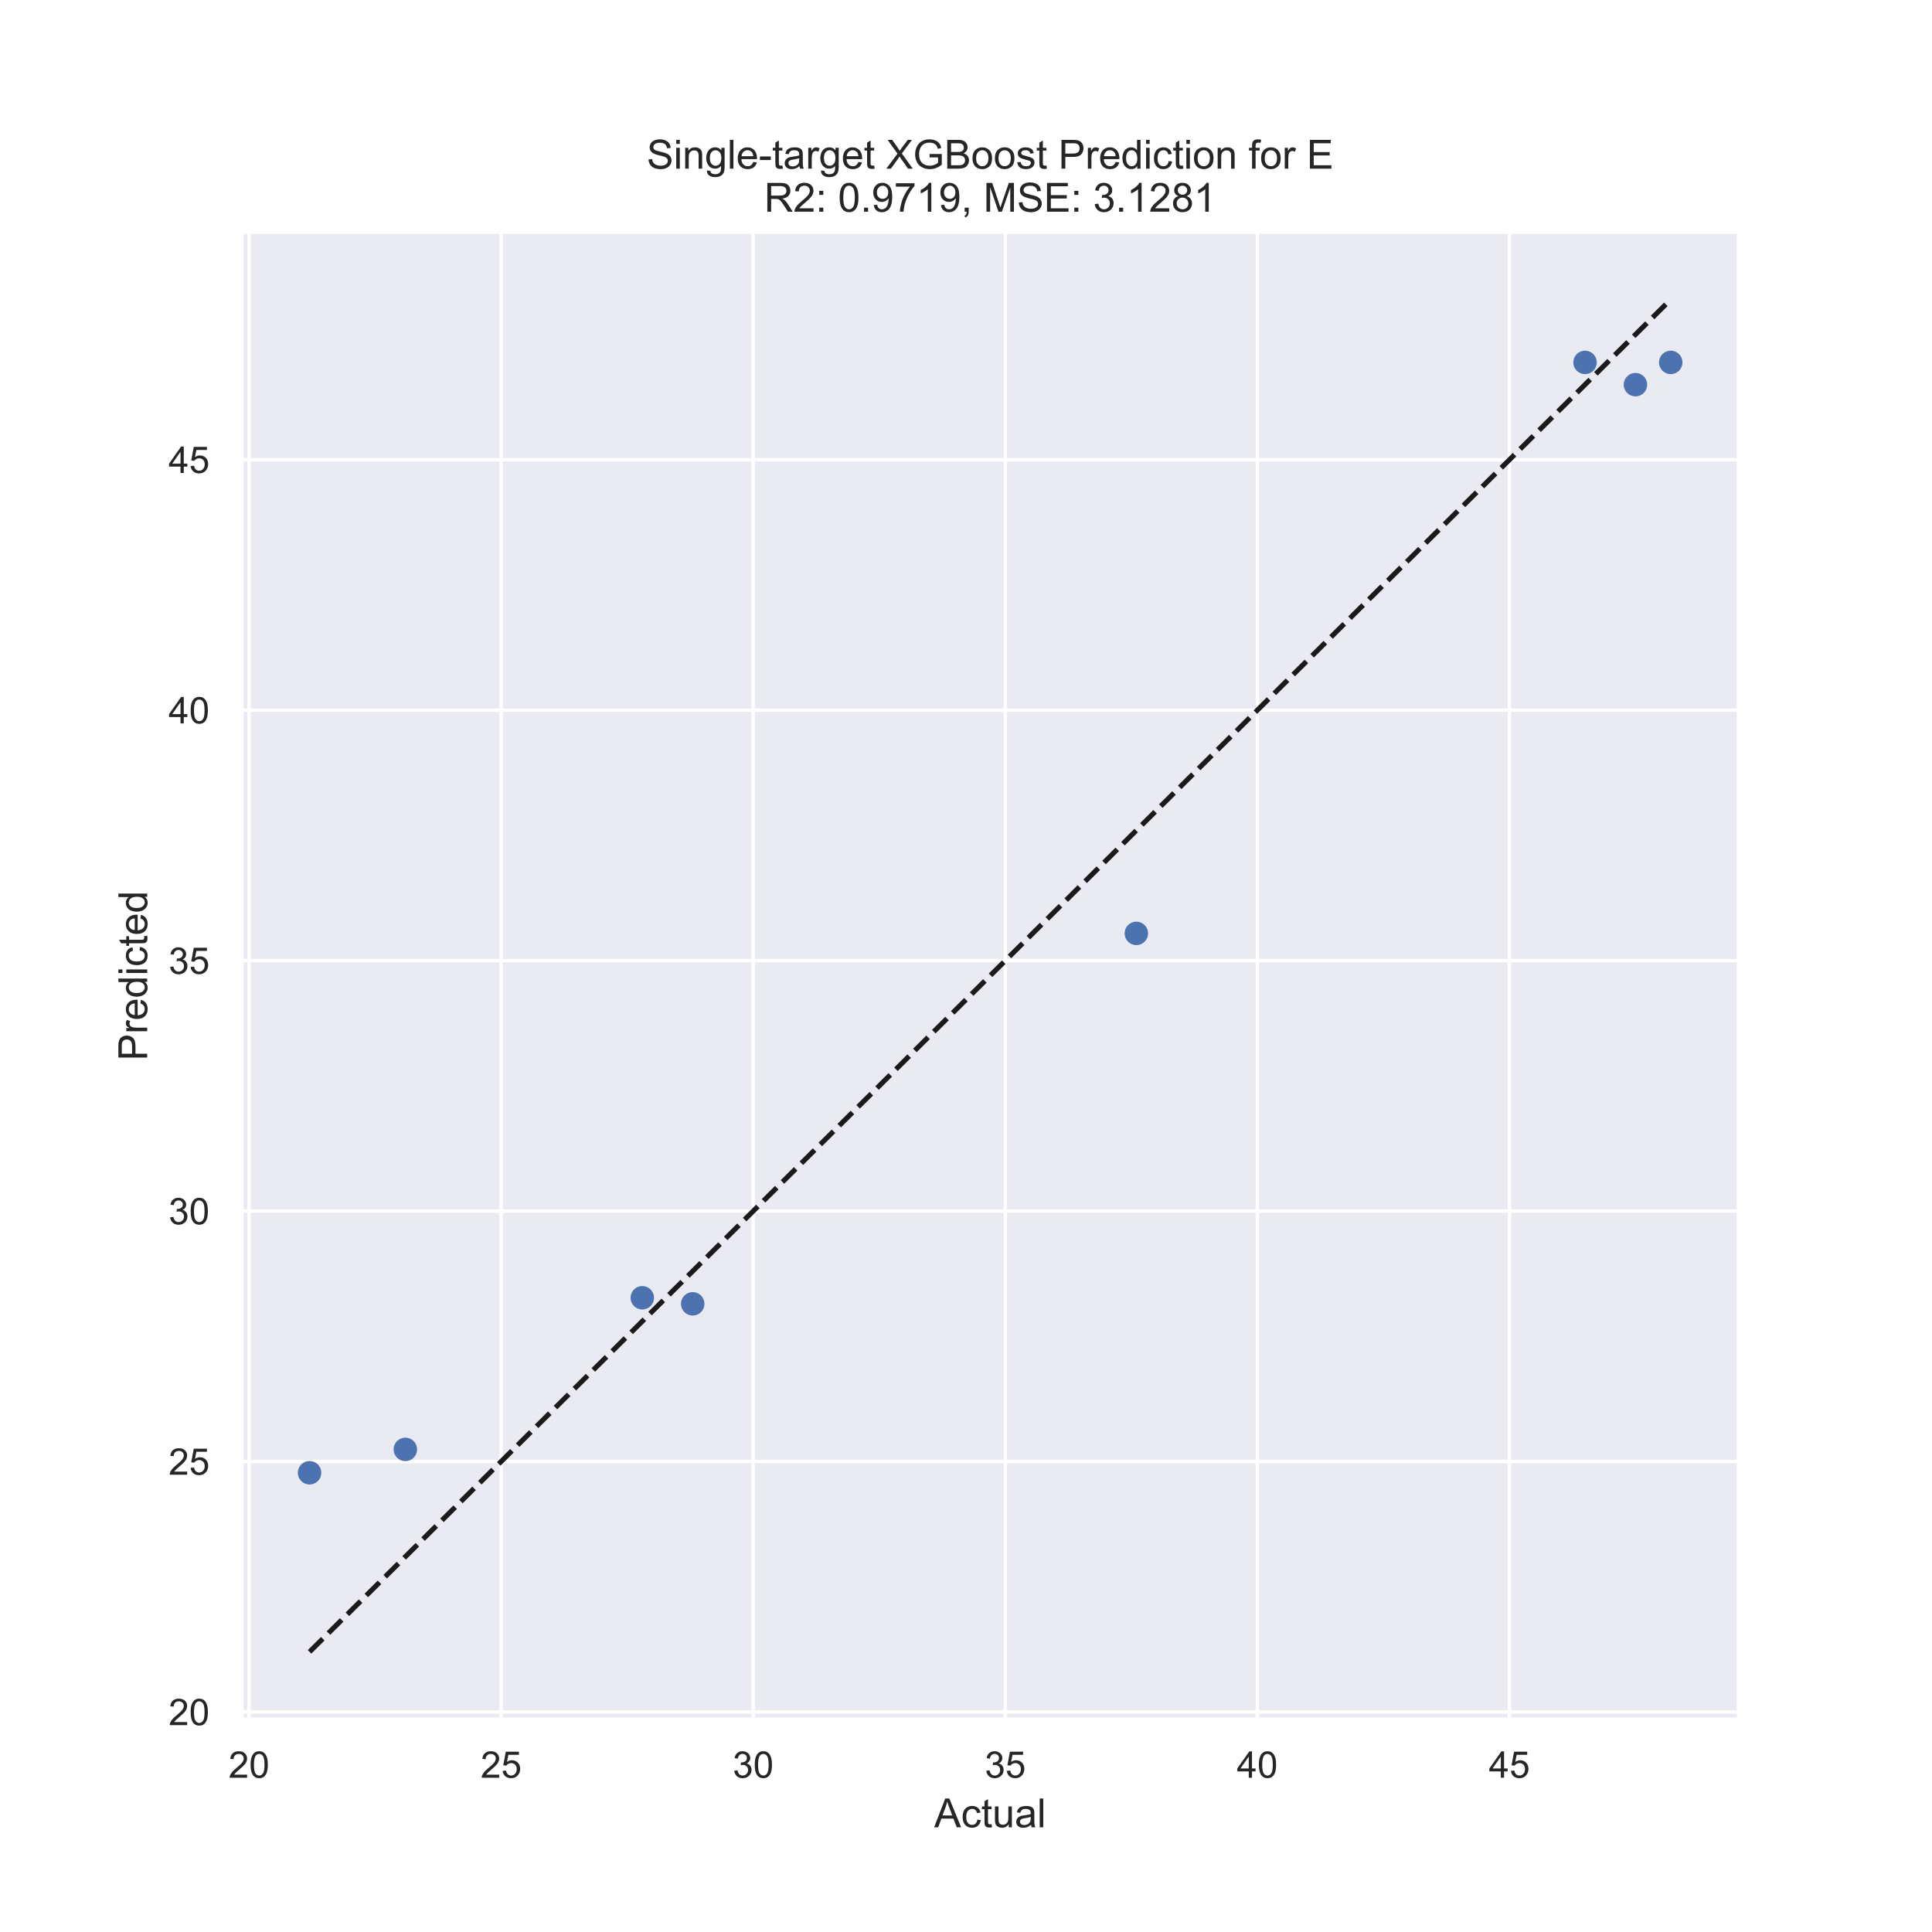
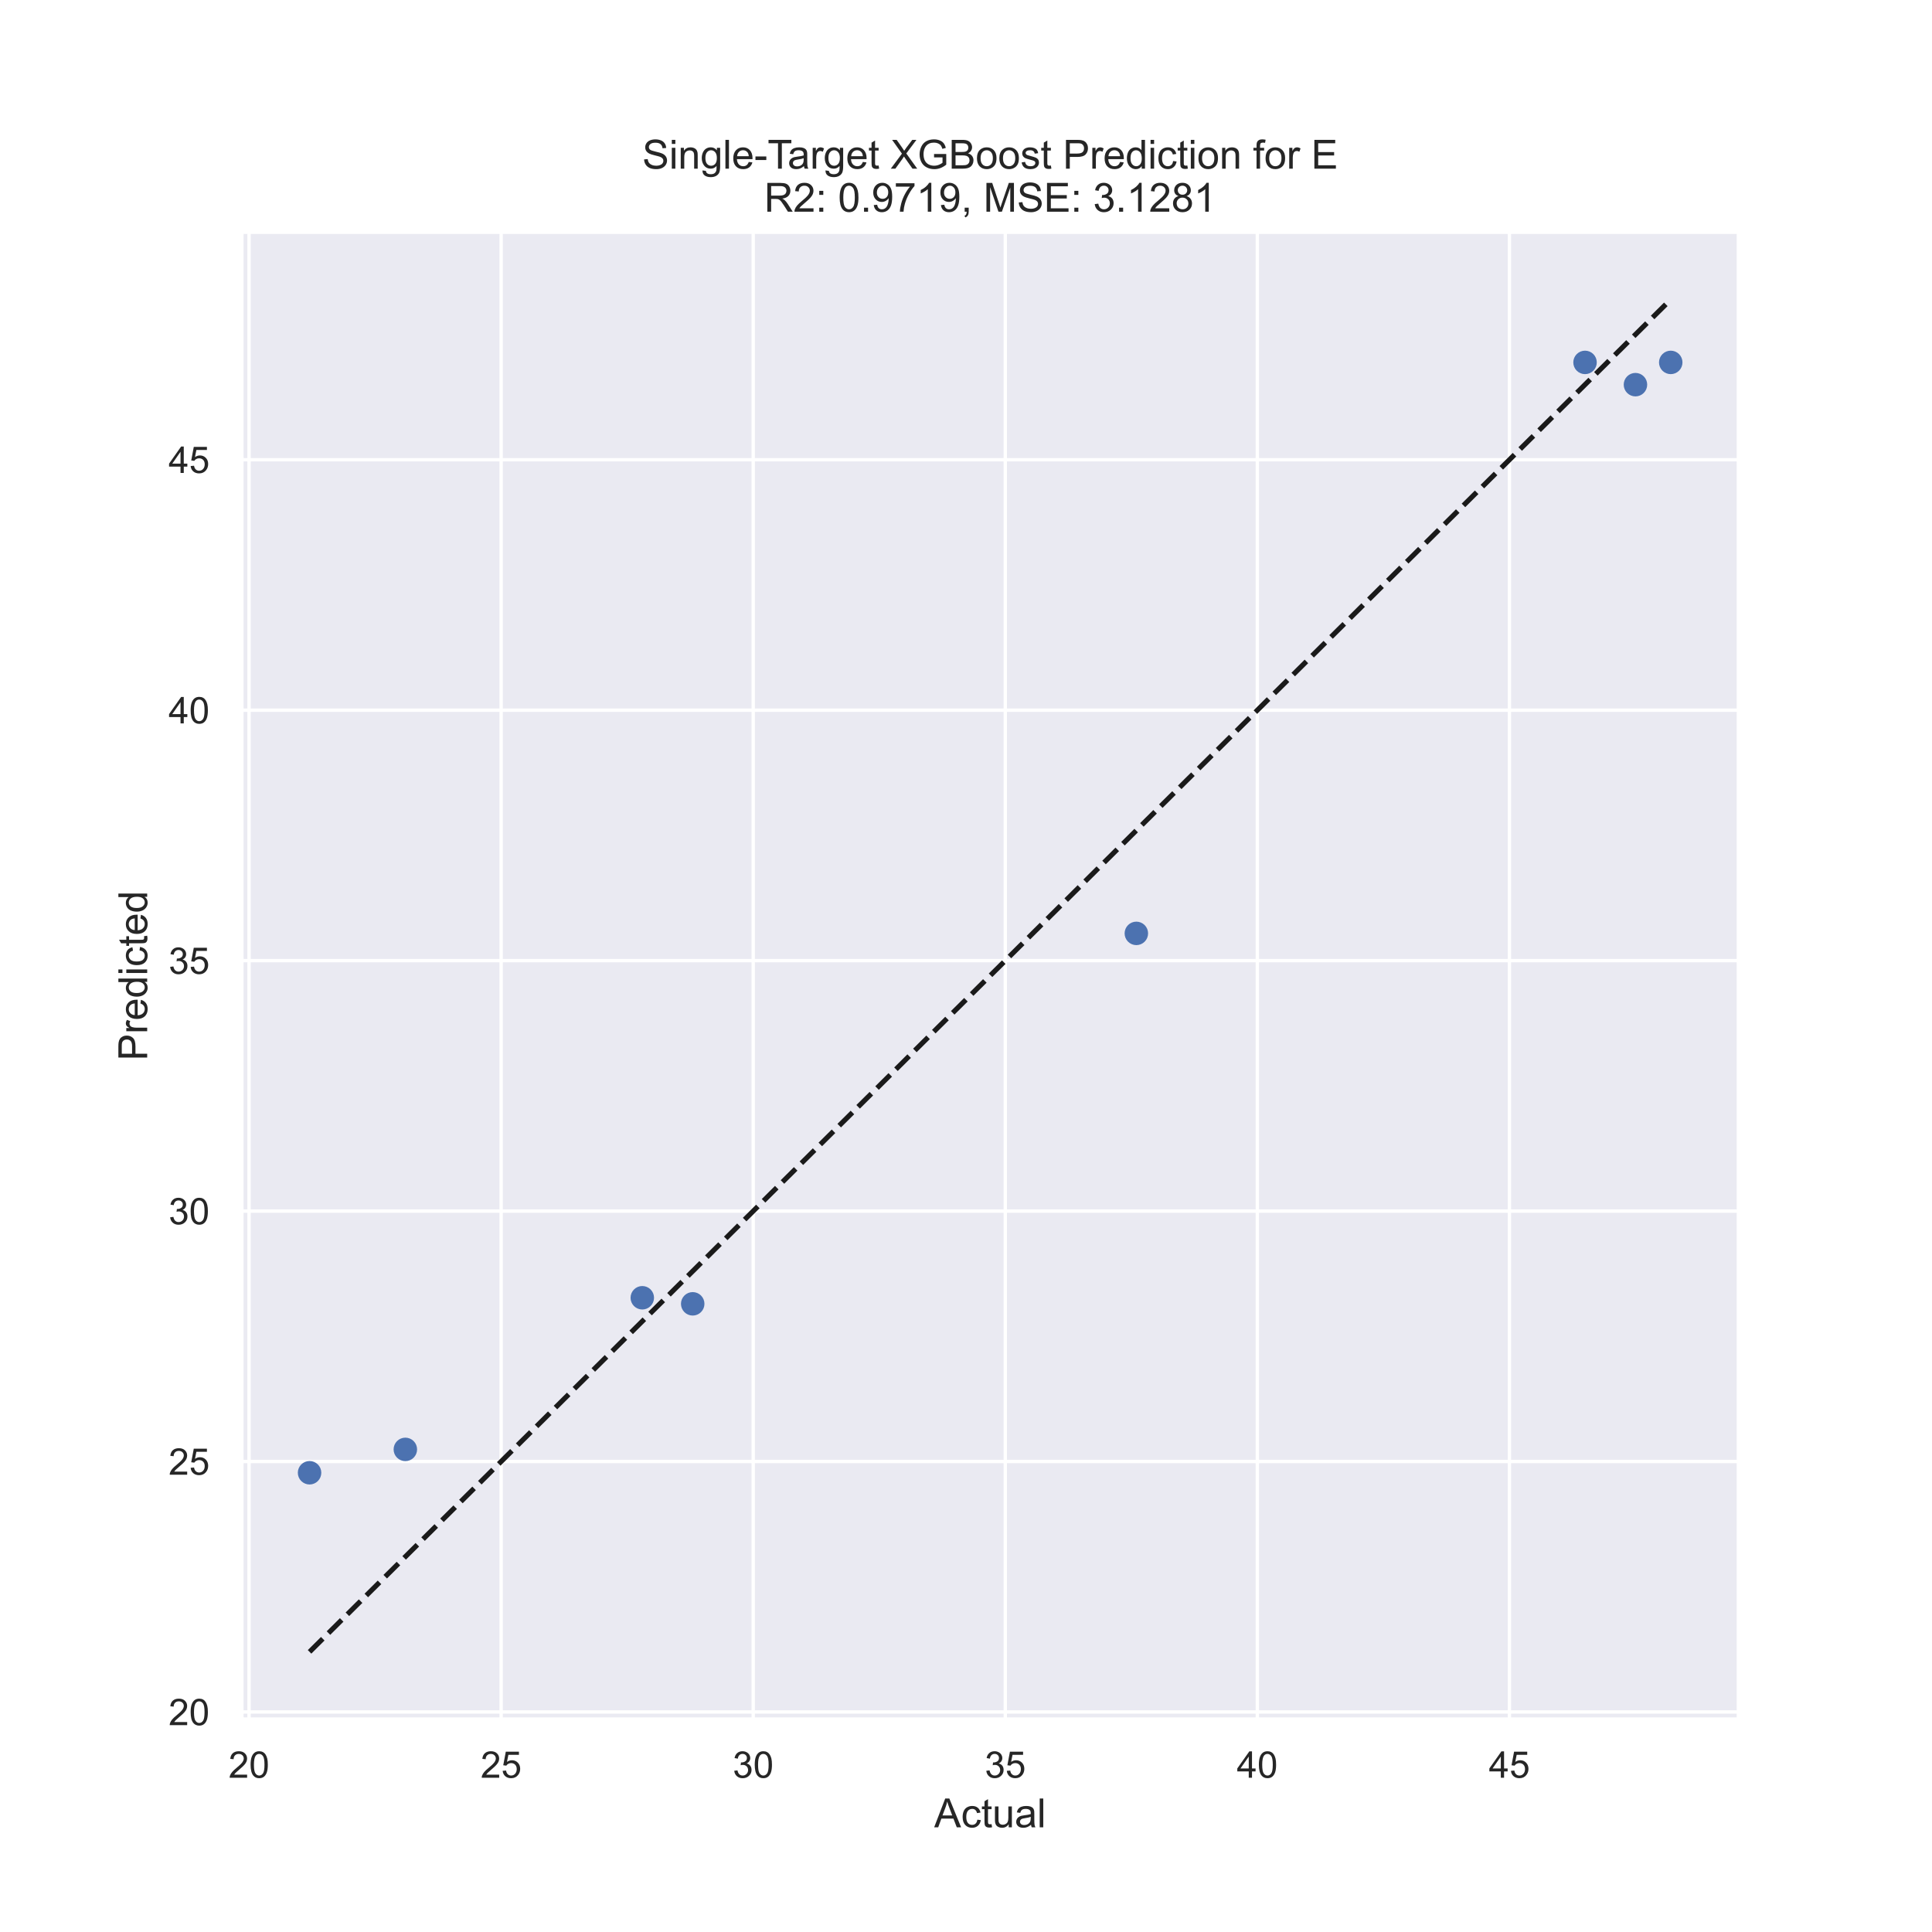
<svg xmlns="http://www.w3.org/2000/svg" xmlns:xlink="http://www.w3.org/1999/xlink" width="576pt" height="576pt" viewBox="0 0 576 576" version="1.1">
  <defs>
    <style type="text/css">*{stroke-linejoin: round; stroke-linecap: butt}</style>
  </defs>
  <g id="figure_1">
    <g id="patch_1">
      <path d="M 0 576  L 576 576  L 576 0  L 0 0  z " style="fill: #ffffff" />
    </g>
    <g id="axes_1">
      <g id="patch_2">
        <path d="M 72 512.64  L 518.4 512.64  L 518.4 69.12  L 72 69.12  z " style="fill: #eaeaf2" />
      </g>
      <g id="matplotlib.axis_1">
        <g id="xtick_1">
          <g id="line2d_1">
-             <path d="M 74.255 512.64  L 74.255 69.12  " clip-path="url(#p3e9cc77f5c)" style="fill: none; stroke: #ffffff; stroke-linecap: round" />
+             <path d="M 74.255 512.64  L 74.255 69.12  " clip-path="url(#p328caa339e)" style="fill: none; stroke: #ffffff; stroke-linecap: round" />
          </g>
          <g id="text_1">
            <g style="fill: #262626" transform="translate(68.13751 530.0136) scale(0.11 -0.11)">
              <defs>
                <path id="ArialMT-32" d="M 3222 541  L 3222 0  L 194 0  Q 188 203 259 391  Q 375 700 629 1000  Q 884 1300 1366 1694  Q 2113 2306 2375 2664  Q 2638 3022 2638 3341  Q 2638 3675 2398 3904  Q 2159 4134 1775 4134  Q 1369 4134 1125 3890  Q 881 3647 878 3216  L 300 3275  Q 359 3922 746 4261  Q 1134 4600 1788 4600  Q 2447 4600 2831 4234  Q 3216 3869 3216 3328  Q 3216 3053 3103 2787  Q 2991 2522 2730 2228  Q 2469 1934 1863 1422  Q 1356 997 1212 845  Q 1069 694 975 541  L 3222 541  z " transform="scale(0.015625)" />
                <path id="ArialMT-30" d="M 266 2259  Q 266 3072 433 3567  Q 600 4063 929 4331  Q 1259 4600 1759 4600  Q 2128 4600 2406 4451  Q 2684 4303 2865 4023  Q 3047 3744 3150 3342  Q 3253 2941 3253 2259  Q 3253 1453 3087 958  Q 2922 463 2592 192  Q 2263 -78 1759 -78  Q 1097 -78 719 397  Q 266 969 266 2259  z M 844 2259  Q 844 1131 1108 757  Q 1372 384 1759 384  Q 2147 384 2411 759  Q 2675 1134 2675 2259  Q 2675 3391 2411 3762  Q 2147 4134 1753 4134  Q 1366 4134 1134 3806  Q 844 3388 844 2259  z " transform="scale(0.015625)" />
              </defs>
              <use xlink:href="#ArialMT-32" />
              <use xlink:href="#ArialMT-30" x="55.615" />
            </g>
          </g>
        </g>
        <g id="xtick_2">
          <g id="line2d_2">
-             <path d="M 149.406 512.64  L 149.406 69.12  " clip-path="url(#p3e9cc77f5c)" style="fill: none; stroke: #ffffff; stroke-linecap: round" />
+             <path d="M 149.406 512.64  L 149.406 69.12  " clip-path="url(#p328caa339e)" style="fill: none; stroke: #ffffff; stroke-linecap: round" />
          </g>
          <g id="text_2">
            <g style="fill: #262626" transform="translate(143.289 530.0136) scale(0.11 -0.11)">
              <defs>
                <path id="ArialMT-35" d="M 266 1200  L 856 1250  Q 922 819 1161 601  Q 1400 384 1738 384  Q 2144 384 2425 690  Q 2706 997 2706 1503  Q 2706 1984 2436 2262  Q 2166 2541 1728 2541  Q 1456 2541 1237 2417  Q 1019 2294 894 2097  L 366 2166  L 809 4519  L 3088 4519  L 3088 3981  L 1259 3981  L 1013 2750  Q 1425 3038 1878 3038  Q 2478 3038 2890 2622  Q 3303 2206 3303 1553  Q 3303 931 2941 478  Q 2500 -78 1738 -78  Q 1113 -78 717 272  Q 322 622 266 1200  z " transform="scale(0.015625)" />
              </defs>
              <use xlink:href="#ArialMT-32" />
              <use xlink:href="#ArialMT-35" x="55.615" />
            </g>
          </g>
        </g>
        <g id="xtick_3">
          <g id="line2d_3">
-             <path d="M 224.558 512.64  L 224.558 69.12  " clip-path="url(#p3e9cc77f5c)" style="fill: none; stroke: #ffffff; stroke-linecap: round" />
+             <path d="M 224.558 512.64  L 224.558 69.12  " clip-path="url(#p328caa339e)" style="fill: none; stroke: #ffffff; stroke-linecap: round" />
          </g>
          <g id="text_3">
            <g style="fill: #262626" transform="translate(218.4405 530.0136) scale(0.11 -0.11)">
              <defs>
                <path id="ArialMT-33" d="M 269 1209  L 831 1284  Q 928 806 1161 595  Q 1394 384 1728 384  Q 2125 384 2398 659  Q 2672 934 2672 1341  Q 2672 1728 2419 1979  Q 2166 2231 1775 2231  Q 1616 2231 1378 2169  L 1441 2663  Q 1497 2656 1531 2656  Q 1891 2656 2178 2843  Q 2466 3031 2466 3422  Q 2466 3731 2256 3934  Q 2047 4138 1716 4138  Q 1388 4138 1169 3931  Q 950 3725 888 3313  L 325 3413  Q 428 3978 793 4289  Q 1159 4600 1703 4600  Q 2078 4600 2393 4439  Q 2709 4278 2876 4000  Q 3044 3722 3044 3409  Q 3044 3113 2884 2869  Q 2725 2625 2413 2481  Q 2819 2388 3044 2092  Q 3269 1797 3269 1353  Q 3269 753 2831 336  Q 2394 -81 1725 -81  Q 1122 -81 723 278  Q 325 638 269 1209  z " transform="scale(0.015625)" />
              </defs>
              <use xlink:href="#ArialMT-33" />
              <use xlink:href="#ArialMT-30" x="55.615" />
            </g>
          </g>
        </g>
        <g id="xtick_4">
          <g id="line2d_4">
-             <path d="M 299.709 512.64  L 299.709 69.12  " clip-path="url(#p3e9cc77f5c)" style="fill: none; stroke: #ffffff; stroke-linecap: round" />
+             <path d="M 299.709 512.64  L 299.709 69.12  " clip-path="url(#p328caa339e)" style="fill: none; stroke: #ffffff; stroke-linecap: round" />
          </g>
          <g id="text_4">
            <g style="fill: #262626" transform="translate(293.5921 530.0136) scale(0.11 -0.11)">
              <use xlink:href="#ArialMT-33" />
              <use xlink:href="#ArialMT-35" x="55.615" />
            </g>
          </g>
        </g>
        <g id="xtick_5">
          <g id="line2d_5">
-             <path d="M 374.861 512.64  L 374.861 69.12  " clip-path="url(#p3e9cc77f5c)" style="fill: none; stroke: #ffffff; stroke-linecap: round" />
+             <path d="M 374.861 512.64  L 374.861 69.12  " clip-path="url(#p328caa339e)" style="fill: none; stroke: #ffffff; stroke-linecap: round" />
          </g>
          <g id="text_5">
            <g style="fill: #262626" transform="translate(368.7436 530.0136) scale(0.11 -0.11)">
              <defs>
                <path id="ArialMT-34" d="M 2069 0  L 2069 1097  L 81 1097  L 81 1613  L 2172 4581  L 2631 4581  L 2631 1613  L 3250 1613  L 3250 1097  L 2631 1097  L 2631 0  L 2069 0  z M 2069 1613  L 2069 3678  L 634 1613  L 2069 1613  z " transform="scale(0.015625)" />
              </defs>
              <use xlink:href="#ArialMT-34" />
              <use xlink:href="#ArialMT-30" x="55.615" />
            </g>
          </g>
        </g>
        <g id="xtick_6">
          <g id="line2d_6">
-             <path d="M 450.012 512.64  L 450.012 69.12  " clip-path="url(#p3e9cc77f5c)" style="fill: none; stroke: #ffffff; stroke-linecap: round" />
+             <path d="M 450.012 512.64  L 450.012 69.12  " clip-path="url(#p328caa339e)" style="fill: none; stroke: #ffffff; stroke-linecap: round" />
          </g>
          <g id="text_6">
            <g style="fill: #262626" transform="translate(443.8951 530.0136) scale(0.11 -0.11)">
              <use xlink:href="#ArialMT-34" />
              <use xlink:href="#ArialMT-35" x="55.615" />
            </g>
          </g>
        </g>
        <g id="text_7">
          <g style="fill: #262626" transform="translate(278.5247 544.7892) scale(0.12 -0.12)">
            <defs>
              <path id="ArialMT-41" d="M -9 0  L 1750 4581  L 2403 4581  L 4278 0  L 3588 0  L 3053 1388  L 1138 1388  L 634 0  L -9 0  z M 1313 1881  L 2866 1881  L 2388 3150  Q 2169 3728 2063 4100  Q 1975 3659 1816 3225  L 1313 1881  z " transform="scale(0.015625)" />
              <path id="ArialMT-63" d="M 2588 1216  L 3141 1144  Q 3050 572 2676 248  Q 2303 -75 1759 -75  Q 1078 -75 664 370  Q 250 816 250 1647  Q 250 2184 428 2587  Q 606 2991 970 3192  Q 1334 3394 1763 3394  Q 2303 3394 2647 3120  Q 2991 2847 3088 2344  L 2541 2259  Q 2463 2594 2264 2762  Q 2066 2931 1784 2931  Q 1359 2931 1093 2626  Q 828 2322 828 1663  Q 828 994 1084 691  Q 1341 388 1753 388  Q 2084 388 2306 591  Q 2528 794 2588 1216  z " transform="scale(0.015625)" />
              <path id="ArialMT-74" d="M 1650 503  L 1731 6  Q 1494 -44 1306 -44  Q 1000 -44 831 53  Q 663 150 594 308  Q 525 466 525 972  L 525 2881  L 113 2881  L 113 3319  L 525 3319  L 525 4141  L 1084 4478  L 1084 3319  L 1650 3319  L 1650 2881  L 1084 2881  L 1084 941  Q 1084 700 1114 631  Q 1144 563 1211 522  Q 1278 481 1403 481  Q 1497 481 1650 503  z " transform="scale(0.015625)" />
              <path id="ArialMT-75" d="M 2597 0  L 2597 488  Q 2209 -75 1544 -75  Q 1250 -75 995 37  Q 741 150 617 320  Q 494 491 444 738  Q 409 903 409 1263  L 409 3319  L 972 3319  L 972 1478  Q 972 1038 1006 884  Q 1059 663 1231 536  Q 1403 409 1656 409  Q 1909 409 2131 539  Q 2353 669 2445 892  Q 2538 1116 2538 1541  L 2538 3319  L 3100 3319  L 3100 0  L 2597 0  z " transform="scale(0.015625)" />
              <path id="ArialMT-61" d="M 2588 409  Q 2275 144 1986 34  Q 1697 -75 1366 -75  Q 819 -75 525 192  Q 231 459 231 875  Q 231 1119 342 1320  Q 453 1522 633 1644  Q 813 1766 1038 1828  Q 1203 1872 1538 1913  Q 2219 1994 2541 2106  Q 2544 2222 2544 2253  Q 2544 2597 2384 2738  Q 2169 2928 1744 2928  Q 1347 2928 1158 2789  Q 969 2650 878 2297  L 328 2372  Q 403 2725 575 2942  Q 747 3159 1072 3276  Q 1397 3394 1825 3394  Q 2250 3394 2515 3294  Q 2781 3194 2906 3042  Q 3031 2891 3081 2659  Q 3109 2516 3109 2141  L 3109 1391  Q 3109 606 3145 398  Q 3181 191 3288 0  L 2700 0  Q 2613 175 2588 409  z M 2541 1666  Q 2234 1541 1622 1453  Q 1275 1403 1131 1340  Q 988 1278 909 1158  Q 831 1038 831 891  Q 831 666 1001 516  Q 1172 366 1500 366  Q 1825 366 2078 508  Q 2331 650 2450 897  Q 2541 1088 2541 1459  L 2541 1666  z " transform="scale(0.015625)" />
              <path id="ArialMT-6c" d="M 409 0  L 409 4581  L 972 4581  L 972 0  L 409 0  z " transform="scale(0.015625)" />
            </defs>
            <use xlink:href="#ArialMT-41" />
            <use xlink:href="#ArialMT-63" x="66.699" />
            <use xlink:href="#ArialMT-74" x="116.699" />
            <use xlink:href="#ArialMT-75" x="144.482" />
            <use xlink:href="#ArialMT-61" x="200.098" />
            <use xlink:href="#ArialMT-6c" x="255.713" />
          </g>
        </g>
      </g>
      <g id="matplotlib.axis_2">
        <g id="ytick_1">
          <g id="line2d_7">
-             <path d="M 72 510.4  L 518.4 510.4  " clip-path="url(#p3e9cc77f5c)" style="fill: none; stroke: #ffffff; stroke-linecap: round" />
+             <path d="M 72 510.4  L 518.4 510.4  " clip-path="url(#p328caa339e)" style="fill: none; stroke: #ffffff; stroke-linecap: round" />
          </g>
          <g id="text_8">
            <g style="fill: #262626" transform="translate(50.26594 514.3368) scale(0.11 -0.11)">
              <use xlink:href="#ArialMT-32" />
              <use xlink:href="#ArialMT-30" x="55.615" />
            </g>
          </g>
        </g>
        <g id="ytick_2">
          <g id="line2d_8">
-             <path d="M 72 435.733  L 518.4 435.733  " clip-path="url(#p3e9cc77f5c)" style="fill: none; stroke: #ffffff; stroke-linecap: round" />
+             <path d="M 72 435.733  L 518.4 435.733  " clip-path="url(#p328caa339e)" style="fill: none; stroke: #ffffff; stroke-linecap: round" />
          </g>
          <g id="text_9">
            <g style="fill: #262626" transform="translate(50.26594 439.6701) scale(0.11 -0.11)">
              <use xlink:href="#ArialMT-32" />
              <use xlink:href="#ArialMT-35" x="55.615" />
            </g>
          </g>
        </g>
        <g id="ytick_3">
          <g id="line2d_9">
-             <path d="M 72 361.067  L 518.4 361.067  " clip-path="url(#p3e9cc77f5c)" style="fill: none; stroke: #ffffff; stroke-linecap: round" />
+             <path d="M 72 361.067  L 518.4 361.067  " clip-path="url(#p328caa339e)" style="fill: none; stroke: #ffffff; stroke-linecap: round" />
          </g>
          <g id="text_10">
            <g style="fill: #262626" transform="translate(50.26594 365.0035) scale(0.11 -0.11)">
              <use xlink:href="#ArialMT-33" />
              <use xlink:href="#ArialMT-30" x="55.615" />
            </g>
          </g>
        </g>
        <g id="ytick_4">
          <g id="line2d_10">
-             <path d="M 72 286.4  L 518.4 286.4  " clip-path="url(#p3e9cc77f5c)" style="fill: none; stroke: #ffffff; stroke-linecap: round" />
+             <path d="M 72 286.4  L 518.4 286.4  " clip-path="url(#p328caa339e)" style="fill: none; stroke: #ffffff; stroke-linecap: round" />
          </g>
          <g id="text_11">
            <g style="fill: #262626" transform="translate(50.26594 290.3368) scale(0.11 -0.11)">
              <use xlink:href="#ArialMT-33" />
              <use xlink:href="#ArialMT-35" x="55.615" />
            </g>
          </g>
        </g>
        <g id="ytick_5">
          <g id="line2d_11">
-             <path d="M 72 211.733  L 518.4 211.733  " clip-path="url(#p3e9cc77f5c)" style="fill: none; stroke: #ffffff; stroke-linecap: round" />
+             <path d="M 72 211.733  L 518.4 211.733  " clip-path="url(#p328caa339e)" style="fill: none; stroke: #ffffff; stroke-linecap: round" />
          </g>
          <g id="text_12">
            <g style="fill: #262626" transform="translate(50.26594 215.6701) scale(0.11 -0.11)">
              <use xlink:href="#ArialMT-34" />
              <use xlink:href="#ArialMT-30" x="55.615" />
            </g>
          </g>
        </g>
        <g id="ytick_6">
          <g id="line2d_12">
-             <path d="M 72 137.067  L 518.4 137.067  " clip-path="url(#p3e9cc77f5c)" style="fill: none; stroke: #ffffff; stroke-linecap: round" />
+             <path d="M 72 137.067  L 518.4 137.067  " clip-path="url(#p328caa339e)" style="fill: none; stroke: #ffffff; stroke-linecap: round" />
          </g>
          <g id="text_13">
            <g style="fill: #262626" transform="translate(50.26594 141.0035) scale(0.11 -0.11)">
              <use xlink:href="#ArialMT-34" />
              <use xlink:href="#ArialMT-35" x="55.615" />
            </g>
          </g>
        </g>
        <g id="text_14">
          <g style="fill: #262626" transform="translate(43.88094 316.2262) rotate(-90) scale(0.12 -0.12)">
            <defs>
              <path id="ArialMT-50" d="M 494 0  L 494 4581  L 2222 4581  Q 2678 4581 2919 4538  Q 3256 4481 3484 4323  Q 3713 4166 3852 3881  Q 3991 3597 3991 3256  Q 3991 2672 3619 2267  Q 3247 1863 2275 1863  L 1100 1863  L 1100 0  L 494 0  z M 1100 2403  L 2284 2403  Q 2872 2403 3119 2622  Q 3366 2841 3366 3238  Q 3366 3525 3220 3729  Q 3075 3934 2838 4000  Q 2684 4041 2272 4041  L 1100 4041  L 1100 2403  z " transform="scale(0.015625)" />
              <path id="ArialMT-72" d="M 416 0  L 416 3319  L 922 3319  L 922 2816  Q 1116 3169 1280 3281  Q 1444 3394 1641 3394  Q 1925 3394 2219 3213  L 2025 2691  Q 1819 2813 1613 2813  Q 1428 2813 1281 2702  Q 1134 2591 1072 2394  Q 978 2094 978 1738  L 978 0  L 416 0  z " transform="scale(0.015625)" />
              <path id="ArialMT-65" d="M 2694 1069  L 3275 997  Q 3138 488 2766 206  Q 2394 -75 1816 -75  Q 1088 -75 661 373  Q 234 822 234 1631  Q 234 2469 665 2931  Q 1097 3394 1784 3394  Q 2450 3394 2872 2941  Q 3294 2488 3294 1666  Q 3294 1616 3291 1516  L 816 1516  Q 847 969 1125 678  Q 1403 388 1819 388  Q 2128 388 2347 550  Q 2566 713 2694 1069  z M 847 1978  L 2700 1978  Q 2663 2397 2488 2606  Q 2219 2931 1791 2931  Q 1403 2931 1139 2672  Q 875 2413 847 1978  z " transform="scale(0.015625)" />
              <path id="ArialMT-64" d="M 2575 0  L 2575 419  Q 2259 -75 1647 -75  Q 1250 -75 917 144  Q 584 363 401 755  Q 219 1147 219 1656  Q 219 2153 384 2558  Q 550 2963 881 3178  Q 1213 3394 1622 3394  Q 1922 3394 2156 3267  Q 2391 3141 2538 2938  L 2538 4581  L 3097 4581  L 3097 0  L 2575 0  z M 797 1656  Q 797 1019 1065 703  Q 1334 388 1700 388  Q 2069 388 2326 689  Q 2584 991 2584 1609  Q 2584 2291 2321 2609  Q 2059 2928 1675 2928  Q 1300 2928 1048 2622  Q 797 2316 797 1656  z " transform="scale(0.015625)" />
              <path id="ArialMT-69" d="M 425 3934  L 425 4581  L 988 4581  L 988 3934  L 425 3934  z M 425 0  L 425 3319  L 988 3319  L 988 0  L 425 0  z " transform="scale(0.015625)" />
            </defs>
            <use xlink:href="#ArialMT-50" />
            <use xlink:href="#ArialMT-72" x="66.699" />
            <use xlink:href="#ArialMT-65" x="100" />
            <use xlink:href="#ArialMT-64" x="155.615" />
            <use xlink:href="#ArialMT-69" x="211.23" />
            <use xlink:href="#ArialMT-63" x="233.447" />
            <use xlink:href="#ArialMT-74" x="283.447" />
            <use xlink:href="#ArialMT-65" x="311.23" />
            <use xlink:href="#ArialMT-64" x="366.846" />
          </g>
        </g>
      </g>
      <g id="PathCollection_1">
        <defs>
-           <path id="mb34cd0ecda" d="M 0 3  C 0.796 3 1.559 2.684 2.121 2.121  C 2.684 1.559 3 0.796 3 0  C 3 -0.796 2.684 -1.559 2.121 -2.121  C 1.559 -2.684 0.796 -3 0 -3  C -0.796 -3 -1.559 -2.684 -2.121 -2.121  C -2.684 -1.559 -3 -0.796 -3 0  C -3 0.796 -2.684 1.559 -2.121 2.121  C -1.559 2.684 -0.796 3 0 3  z " style="stroke: #4c72b0" />
+           <path id="m4cd1408c75" d="M 0 3  C 0.796 3 1.559 2.684 2.121 2.121  C 2.684 1.559 3 0.796 3 0  C 3 -0.796 2.684 -1.559 2.121 -2.121  C 1.559 -2.684 0.796 -3 0 -3  C -0.796 -3 -1.559 -2.684 -2.121 -2.121  C -2.684 -1.559 -3 -0.796 -3 0  C -3 0.796 -2.684 1.559 -2.121 2.121  C -1.559 2.684 -0.796 3 0 3  z " style="stroke: #4c72b0" />
        </defs>
-         <g clip-path="url(#p3e9cc77f5c)">
-           <use xlink:href="#mb34cd0ecda" x="338.788" y="278.275" style="fill: #4c72b0; stroke: #4c72b0" />
-           <use xlink:href="#mb34cd0ecda" x="487.588" y="114.68" style="fill: #4c72b0; stroke: #4c72b0" />
-           <use xlink:href="#mb34cd0ecda" x="120.848" y="432.116" style="fill: #4c72b0; stroke: #4c72b0" />
-           <use xlink:href="#mb34cd0ecda" x="92.291" y="439.082" style="fill: #4c72b0; stroke: #4c72b0" />
-           <use xlink:href="#mb34cd0ecda" x="498.109" y="108.045" style="fill: #4c72b0; stroke: #4c72b0" />
-           <use xlink:href="#mb34cd0ecda" x="191.491" y="386.911" style="fill: #4c72b0; stroke: #4c72b0" />
-           <use xlink:href="#mb34cd0ecda" x="472.558" y="108.045" style="fill: #4c72b0; stroke: #4c72b0" />
-           <use xlink:href="#mb34cd0ecda" x="206.521" y="388.718" style="fill: #4c72b0; stroke: #4c72b0" />
+         <g clip-path="url(#p328caa339e)">
+           <use xlink:href="#m4cd1408c75" x="338.788" y="278.275" style="fill: #4c72b0; stroke: #4c72b0" />
+           <use xlink:href="#m4cd1408c75" x="487.588" y="114.68" style="fill: #4c72b0; stroke: #4c72b0" />
+           <use xlink:href="#m4cd1408c75" x="120.848" y="432.116" style="fill: #4c72b0; stroke: #4c72b0" />
+           <use xlink:href="#m4cd1408c75" x="92.291" y="439.082" style="fill: #4c72b0; stroke: #4c72b0" />
+           <use xlink:href="#m4cd1408c75" x="498.109" y="108.045" style="fill: #4c72b0; stroke: #4c72b0" />
+           <use xlink:href="#m4cd1408c75" x="191.491" y="386.911" style="fill: #4c72b0; stroke: #4c72b0" />
+           <use xlink:href="#m4cd1408c75" x="472.558" y="108.045" style="fill: #4c72b0; stroke: #4c72b0" />
+           <use xlink:href="#m4cd1408c75" x="206.521" y="388.718" style="fill: #4c72b0; stroke: #4c72b0" />
        </g>
      </g>
      <g id="line2d_13">
-         <path d="M 92.291 492.48  L 498.109 89.28  " clip-path="url(#p3e9cc77f5c)" style="fill: none; stroke-dasharray: 5.55,2.4; stroke-dashoffset: 0; stroke: #1a1a1a; stroke-width: 1.5" />
+         <path d="M 92.291 492.48  L 498.109 89.28  " clip-path="url(#p328caa339e)" style="fill: none; stroke-dasharray: 5.55,2.4; stroke-dashoffset: 0; stroke: #1a1a1a; stroke-width: 1.5" />
      </g>
      <g id="patch_3">
        <path d="M 72 512.64  L 72 69.12  " style="fill: none; stroke: #ffffff; stroke-width: 1.25; stroke-linejoin: miter; stroke-linecap: square" />
      </g>
      <g id="patch_4">
        <path d="M 518.4 512.64  L 518.4 69.12  " style="fill: none; stroke: #ffffff; stroke-width: 1.25; stroke-linejoin: miter; stroke-linecap: square" />
      </g>
      <g id="patch_5">
        <path d="M 72 512.64  L 518.4 512.64  " style="fill: none; stroke: #ffffff; stroke-width: 1.25; stroke-linejoin: miter; stroke-linecap: square" />
      </g>
      <g id="patch_6">
        <path d="M 72 69.12  L 518.4 69.12  " style="fill: none; stroke: #ffffff; stroke-width: 1.25; stroke-linejoin: miter; stroke-linecap: square" />
      </g>
      <g id="text_15">
-         <g style="fill: #262626" transform="translate(192.8212 50.28713) scale(0.12 -0.12)">
+         <g style="fill: #262626" transform="translate(191.4909 50.28713) scale(0.12 -0.12)">
          <defs>
            <path id="ArialMT-53" d="M 288 1472  L 859 1522  Q 900 1178 1048 958  Q 1197 738 1509 602  Q 1822 466 2213 466  Q 2559 466 2825 569  Q 3091 672 3220 851  Q 3350 1031 3350 1244  Q 3350 1459 3225 1620  Q 3100 1781 2813 1891  Q 2628 1963 1997 2114  Q 1366 2266 1113 2400  Q 784 2572 623 2826  Q 463 3081 463 3397  Q 463 3744 659 4045  Q 856 4347 1234 4503  Q 1613 4659 2075 4659  Q 2584 4659 2973 4495  Q 3363 4331 3572 4012  Q 3781 3694 3797 3291  L 3216 3247  Q 3169 3681 2898 3903  Q 2628 4125 2100 4125  Q 1550 4125 1298 3923  Q 1047 3722 1047 3438  Q 1047 3191 1225 3031  Q 1400 2872 2139 2705  Q 2878 2538 3153 2413  Q 3553 2228 3743 1945  Q 3934 1663 3934 1294  Q 3934 928 3725 604  Q 3516 281 3123 101  Q 2731 -78 2241 -78  Q 1619 -78 1198 103  Q 778 284 539 648  Q 300 1013 288 1472  z " transform="scale(0.015625)" />
            <path id="ArialMT-6e" d="M 422 0  L 422 3319  L 928 3319  L 928 2847  Q 1294 3394 1984 3394  Q 2284 3394 2536 3286  Q 2788 3178 2913 3003  Q 3038 2828 3088 2588  Q 3119 2431 3119 2041  L 3119 0  L 2556 0  L 2556 2019  Q 2556 2363 2490 2533  Q 2425 2703 2258 2804  Q 2091 2906 1866 2906  Q 1506 2906 1245 2678  Q 984 2450 984 1813  L 984 0  L 422 0  z " transform="scale(0.015625)" />
            <path id="ArialMT-67" d="M 319 -275  L 866 -356  Q 900 -609 1056 -725  Q 1266 -881 1628 -881  Q 2019 -881 2231 -725  Q 2444 -569 2519 -288  Q 2563 -116 2559 434  Q 2191 0 1641 0  Q 956 0 581 494  Q 206 988 206 1678  Q 206 2153 378 2554  Q 550 2956 876 3175  Q 1203 3394 1644 3394  Q 2231 3394 2613 2919  L 2613 3319  L 3131 3319  L 3131 450  Q 3131 -325 2973 -648  Q 2816 -972 2473 -1159  Q 2131 -1347 1631 -1347  Q 1038 -1347 672 -1080  Q 306 -813 319 -275  z M 784 1719  Q 784 1066 1043 766  Q 1303 466 1694 466  Q 2081 466 2343 764  Q 2606 1063 2606 1700  Q 2606 2309 2336 2618  Q 2066 2928 1684 2928  Q 1309 2928 1046 2623  Q 784 2319 784 1719  z " transform="scale(0.015625)" />
            <path id="ArialMT-2d" d="M 203 1375  L 203 1941  L 1931 1941  L 1931 1375  L 203 1375  z " transform="scale(0.015625)" />
+             <path id="ArialMT-54" d="M 1659 0  L 1659 4041  L 150 4041  L 150 4581  L 3781 4581  L 3781 4041  L 2266 4041  L 2266 0  L 1659 0  z " transform="scale(0.015625)" />
            <path id="ArialMT-20" transform="scale(0.015625)" />
            <path id="ArialMT-58" d="M 28 0  L 1800 2388  L 238 4581  L 959 4581  L 1791 3406  Q 2050 3041 2159 2844  Q 2313 3094 2522 3366  L 3444 4581  L 4103 4581  L 2494 2422  L 4228 0  L 3478 0  L 2325 1634  Q 2228 1775 2125 1941  Q 1972 1691 1906 1597  L 756 0  L 28 0  z " transform="scale(0.015625)" />
            <path id="ArialMT-47" d="M 2638 1797  L 2638 2334  L 4578 2338  L 4578 638  Q 4131 281 3656 101  Q 3181 -78 2681 -78  Q 2006 -78 1454 211  Q 903 500 622 1047  Q 341 1594 341 2269  Q 341 2938 620 3517  Q 900 4097 1425 4378  Q 1950 4659 2634 4659  Q 3131 4659 3532 4498  Q 3934 4338 4162 4050  Q 4391 3763 4509 3300  L 3963 3150  Q 3859 3500 3706 3700  Q 3553 3900 3268 4020  Q 2984 4141 2638 4141  Q 2222 4141 1919 4014  Q 1616 3888 1430 3681  Q 1244 3475 1141 3228  Q 966 2803 966 2306  Q 966 1694 1177 1281  Q 1388 869 1791 669  Q 2194 469 2647 469  Q 3041 469 3416 620  Q 3791 772 3984 944  L 3984 1797  L 2638 1797  z " transform="scale(0.015625)" />
            <path id="ArialMT-42" d="M 469 0  L 469 4581  L 2188 4581  Q 2713 4581 3030 4442  Q 3347 4303 3526 4014  Q 3706 3725 3706 3409  Q 3706 3116 3547 2856  Q 3388 2597 3066 2438  Q 3481 2316 3704 2022  Q 3928 1728 3928 1328  Q 3928 1006 3792 729  Q 3656 453 3456 303  Q 3256 153 2954 76  Q 2653 0 2216 0  L 469 0  z M 1075 2656  L 2066 2656  Q 2469 2656 2644 2709  Q 2875 2778 2992 2937  Q 3109 3097 3109 3338  Q 3109 3566 3000 3739  Q 2891 3913 2687 3977  Q 2484 4041 1991 4041  L 1075 4041  L 1075 2656  z M 1075 541  L 2216 541  Q 2509 541 2628 563  Q 2838 600 2978 687  Q 3119 775 3209 942  Q 3300 1109 3300 1328  Q 3300 1584 3169 1773  Q 3038 1963 2805 2039  Q 2572 2116 2134 2116  L 1075 2116  L 1075 541  z " transform="scale(0.015625)" />
            <path id="ArialMT-6f" d="M 213 1659  Q 213 2581 725 3025  Q 1153 3394 1769 3394  Q 2453 3394 2887 2945  Q 3322 2497 3322 1706  Q 3322 1066 3130 698  Q 2938 331 2570 128  Q 2203 -75 1769 -75  Q 1072 -75 642 372  Q 213 819 213 1659  z M 791 1659  Q 791 1022 1069 705  Q 1347 388 1769 388  Q 2188 388 2466 706  Q 2744 1025 2744 1678  Q 2744 2294 2464 2611  Q 2184 2928 1769 2928  Q 1347 2928 1069 2612  Q 791 2297 791 1659  z " transform="scale(0.015625)" />
            <path id="ArialMT-73" d="M 197 991  L 753 1078  Q 800 744 1014 566  Q 1228 388 1613 388  Q 2000 388 2187 545  Q 2375 703 2375 916  Q 2375 1106 2209 1216  Q 2094 1291 1634 1406  Q 1016 1563 777 1677  Q 538 1791 414 1992  Q 291 2194 291 2438  Q 291 2659 392 2848  Q 494 3038 669 3163  Q 800 3259 1026 3326  Q 1253 3394 1513 3394  Q 1903 3394 2198 3281  Q 2494 3169 2634 2976  Q 2775 2784 2828 2463  L 2278 2388  Q 2241 2644 2061 2787  Q 1881 2931 1553 2931  Q 1166 2931 1000 2803  Q 834 2675 834 2503  Q 834 2394 903 2306  Q 972 2216 1119 2156  Q 1203 2125 1616 2013  Q 2213 1853 2448 1751  Q 2684 1650 2818 1456  Q 2953 1263 2953 975  Q 2953 694 2789 445  Q 2625 197 2315 61  Q 2006 -75 1616 -75  Q 969 -75 630 194  Q 291 463 197 991  z " transform="scale(0.015625)" />
            <path id="ArialMT-66" d="M 556 0  L 556 2881  L 59 2881  L 59 3319  L 556 3319  L 556 3672  Q 556 4006 616 4169  Q 697 4388 901 4523  Q 1106 4659 1475 4659  Q 1713 4659 2000 4603  L 1916 4113  Q 1741 4144 1584 4144  Q 1328 4144 1222 4034  Q 1116 3925 1116 3625  L 1116 3319  L 1763 3319  L 1763 2881  L 1116 2881  L 1116 0  L 556 0  z " transform="scale(0.015625)" />
            <path id="ArialMT-45" d="M 506 0  L 506 4581  L 3819 4581  L 3819 4041  L 1113 4041  L 1113 2638  L 3647 2638  L 3647 2100  L 1113 2100  L 1113 541  L 3925 541  L 3925 0  L 506 0  z " transform="scale(0.015625)" />
          </defs>
          <use xlink:href="#ArialMT-53" />
          <use xlink:href="#ArialMT-69" x="66.699" />
          <use xlink:href="#ArialMT-6e" x="88.916" />
          <use xlink:href="#ArialMT-67" x="144.531" />
          <use xlink:href="#ArialMT-6c" x="200.146" />
          <use xlink:href="#ArialMT-65" x="222.363" />
          <use xlink:href="#ArialMT-2d" x="277.979" />
-           <use xlink:href="#ArialMT-74" x="311.279" />
-           <use xlink:href="#ArialMT-61" x="339.062" />
-           <use xlink:href="#ArialMT-72" x="394.678" />
-           <use xlink:href="#ArialMT-67" x="427.979" />
-           <use xlink:href="#ArialMT-65" x="483.594" />
-           <use xlink:href="#ArialMT-74" x="539.209" />
-           <use xlink:href="#ArialMT-20" x="566.992" />
-           <use xlink:href="#ArialMT-58" x="594.775" />
-           <use xlink:href="#ArialMT-47" x="661.475" />
-           <use xlink:href="#ArialMT-42" x="739.258" />
-           <use xlink:href="#ArialMT-6f" x="805.957" />
-           <use xlink:href="#ArialMT-6f" x="861.572" />
-           <use xlink:href="#ArialMT-73" x="917.188" />
-           <use xlink:href="#ArialMT-74" x="967.188" />
-           <use xlink:href="#ArialMT-20" x="994.971" />
-           <use xlink:href="#ArialMT-50" x="1022.754" />
-           <use xlink:href="#ArialMT-72" x="1089.453" />
-           <use xlink:href="#ArialMT-65" x="1122.754" />
-           <use xlink:href="#ArialMT-64" x="1178.369" />
-           <use xlink:href="#ArialMT-69" x="1233.984" />
-           <use xlink:href="#ArialMT-63" x="1256.201" />
-           <use xlink:href="#ArialMT-74" x="1306.201" />
-           <use xlink:href="#ArialMT-69" x="1333.984" />
-           <use xlink:href="#ArialMT-6f" x="1356.201" />
-           <use xlink:href="#ArialMT-6e" x="1411.816" />
-           <use xlink:href="#ArialMT-20" x="1467.432" />
-           <use xlink:href="#ArialMT-66" x="1495.215" />
-           <use xlink:href="#ArialMT-6f" x="1522.998" />
-           <use xlink:href="#ArialMT-72" x="1578.613" />
-           <use xlink:href="#ArialMT-20" x="1611.914" />
-           <use xlink:href="#ArialMT-45" x="1639.697" />
+           <use xlink:href="#ArialMT-54" x="311.279" />
+           <use xlink:href="#ArialMT-61" x="361.238" />
+           <use xlink:href="#ArialMT-72" x="416.854" />
+           <use xlink:href="#ArialMT-67" x="450.154" />
+           <use xlink:href="#ArialMT-65" x="505.77" />
+           <use xlink:href="#ArialMT-74" x="561.385" />
+           <use xlink:href="#ArialMT-20" x="589.168" />
+           <use xlink:href="#ArialMT-58" x="616.951" />
+           <use xlink:href="#ArialMT-47" x="683.65" />
+           <use xlink:href="#ArialMT-42" x="761.434" />
+           <use xlink:href="#ArialMT-6f" x="828.133" />
+           <use xlink:href="#ArialMT-6f" x="883.748" />
+           <use xlink:href="#ArialMT-73" x="939.363" />
+           <use xlink:href="#ArialMT-74" x="989.363" />
+           <use xlink:href="#ArialMT-20" x="1017.146" />
+           <use xlink:href="#ArialMT-50" x="1044.93" />
+           <use xlink:href="#ArialMT-72" x="1111.629" />
+           <use xlink:href="#ArialMT-65" x="1144.93" />
+           <use xlink:href="#ArialMT-64" x="1200.545" />
+           <use xlink:href="#ArialMT-69" x="1256.16" />
+           <use xlink:href="#ArialMT-63" x="1278.377" />
+           <use xlink:href="#ArialMT-74" x="1328.377" />
+           <use xlink:href="#ArialMT-69" x="1356.16" />
+           <use xlink:href="#ArialMT-6f" x="1378.377" />
+           <use xlink:href="#ArialMT-6e" x="1433.992" />
+           <use xlink:href="#ArialMT-20" x="1489.607" />
+           <use xlink:href="#ArialMT-66" x="1517.391" />
+           <use xlink:href="#ArialMT-6f" x="1545.174" />
+           <use xlink:href="#ArialMT-72" x="1600.789" />
+           <use xlink:href="#ArialMT-20" x="1634.09" />
+           <use xlink:href="#ArialMT-45" x="1661.873" />
        </g>
        <g style="fill: #262626" transform="translate(227.8275 63.12) scale(0.12 -0.12)">
          <defs>
            <path id="ArialMT-52" d="M 503 0  L 503 4581  L 2534 4581  Q 3147 4581 3465 4457  Q 3784 4334 3975 4021  Q 4166 3709 4166 3331  Q 4166 2844 3850 2509  Q 3534 2175 2875 2084  Q 3116 1969 3241 1856  Q 3506 1613 3744 1247  L 4541 0  L 3778 0  L 3172 953  Q 2906 1366 2734 1584  Q 2563 1803 2427 1890  Q 2291 1978 2150 2013  Q 2047 2034 1813 2034  L 1109 2034  L 1109 0  L 503 0  z M 1109 2559  L 2413 2559  Q 2828 2559 3062 2645  Q 3297 2731 3419 2920  Q 3541 3109 3541 3331  Q 3541 3656 3305 3865  Q 3069 4075 2559 4075  L 1109 4075  L 1109 2559  z " transform="scale(0.015625)" />
            <path id="ArialMT-3a" d="M 578 2678  L 578 3319  L 1219 3319  L 1219 2678  L 578 2678  z M 578 0  L 578 641  L 1219 641  L 1219 0  L 578 0  z " transform="scale(0.015625)" />
            <path id="ArialMT-2e" d="M 581 0  L 581 641  L 1222 641  L 1222 0  L 581 0  z " transform="scale(0.015625)" />
            <path id="ArialMT-39" d="M 350 1059  L 891 1109  Q 959 728 1153 556  Q 1347 384 1650 384  Q 1909 384 2104 503  Q 2300 622 2425 820  Q 2550 1019 2634 1356  Q 2719 1694 2719 2044  Q 2719 2081 2716 2156  Q 2547 1888 2255 1720  Q 1963 1553 1622 1553  Q 1053 1553 659 1965  Q 266 2378 266 3053  Q 266 3750 677 4175  Q 1088 4600 1706 4600  Q 2153 4600 2523 4359  Q 2894 4119 3086 3673  Q 3278 3228 3278 2384  Q 3278 1506 3087 986  Q 2897 466 2520 194  Q 2144 -78 1638 -78  Q 1100 -78 759 220  Q 419 519 350 1059  z M 2653 3081  Q 2653 3566 2395 3850  Q 2138 4134 1775 4134  Q 1400 4134 1122 3828  Q 844 3522 844 3034  Q 844 2597 1108 2323  Q 1372 2050 1759 2050  Q 2150 2050 2401 2323  Q 2653 2597 2653 3081  z " transform="scale(0.015625)" />
            <path id="ArialMT-37" d="M 303 3981  L 303 4522  L 3269 4522  L 3269 4084  Q 2831 3619 2401 2847  Q 1972 2075 1738 1259  Q 1569 684 1522 0  L 944 0  Q 953 541 1156 1306  Q 1359 2072 1739 2783  Q 2119 3494 2547 3981  L 303 3981  z " transform="scale(0.015625)" />
            <path id="ArialMT-31" d="M 2384 0  L 1822 0  L 1822 3584  Q 1619 3391 1289 3197  Q 959 3003 697 2906  L 697 3450  Q 1169 3672 1522 3987  Q 1875 4303 2022 4600  L 2384 4600  L 2384 0  z " transform="scale(0.015625)" />
            <path id="ArialMT-2c" d="M 569 0  L 569 641  L 1209 641  L 1209 0  Q 1209 -353 1084 -570  Q 959 -788 688 -906  L 531 -666  Q 709 -588 793 -436  Q 878 -284 888 0  L 569 0  z " transform="scale(0.015625)" />
            <path id="ArialMT-4d" d="M 475 0  L 475 4581  L 1388 4581  L 2472 1338  Q 2622 884 2691 659  Q 2769 909 2934 1394  L 4031 4581  L 4847 4581  L 4847 0  L 4263 0  L 4263 3834  L 2931 0  L 2384 0  L 1059 3900  L 1059 0  L 475 0  z " transform="scale(0.015625)" />
            <path id="ArialMT-38" d="M 1131 2484  Q 781 2613 612 2850  Q 444 3088 444 3419  Q 444 3919 803 4259  Q 1163 4600 1759 4600  Q 2359 4600 2725 4251  Q 3091 3903 3091 3403  Q 3091 3084 2923 2848  Q 2756 2613 2416 2484  Q 2838 2347 3058 2040  Q 3278 1734 3278 1309  Q 3278 722 2862 322  Q 2447 -78 1769 -78  Q 1091 -78 675 323  Q 259 725 259 1325  Q 259 1772 486 2073  Q 713 2375 1131 2484  z M 1019 3438  Q 1019 3113 1228 2906  Q 1438 2700 1772 2700  Q 2097 2700 2305 2904  Q 2513 3109 2513 3406  Q 2513 3716 2298 3927  Q 2084 4138 1766 4138  Q 1444 4138 1231 3931  Q 1019 3725 1019 3438  z M 838 1322  Q 838 1081 952 856  Q 1066 631 1291 507  Q 1516 384 1775 384  Q 2178 384 2440 643  Q 2703 903 2703 1303  Q 2703 1709 2433 1975  Q 2163 2241 1756 2241  Q 1359 2241 1098 1978  Q 838 1716 838 1322  z " transform="scale(0.015625)" />
          </defs>
          <use xlink:href="#ArialMT-52" />
          <use xlink:href="#ArialMT-32" x="72.217" />
          <use xlink:href="#ArialMT-3a" x="127.832" />
          <use xlink:href="#ArialMT-20" x="155.615" />
          <use xlink:href="#ArialMT-30" x="183.398" />
          <use xlink:href="#ArialMT-2e" x="239.014" />
          <use xlink:href="#ArialMT-39" x="266.797" />
          <use xlink:href="#ArialMT-37" x="322.412" />
          <use xlink:href="#ArialMT-31" x="378.027" />
          <use xlink:href="#ArialMT-39" x="433.643" />
          <use xlink:href="#ArialMT-2c" x="489.258" />
          <use xlink:href="#ArialMT-20" x="517.041" />
          <use xlink:href="#ArialMT-4d" x="544.824" />
          <use xlink:href="#ArialMT-53" x="628.125" />
          <use xlink:href="#ArialMT-45" x="694.824" />
          <use xlink:href="#ArialMT-3a" x="761.523" />
          <use xlink:href="#ArialMT-20" x="789.307" />
          <use xlink:href="#ArialMT-33" x="817.09" />
          <use xlink:href="#ArialMT-2e" x="872.705" />
          <use xlink:href="#ArialMT-31" x="900.488" />
          <use xlink:href="#ArialMT-32" x="956.104" />
          <use xlink:href="#ArialMT-38" x="1011.719" />
          <use xlink:href="#ArialMT-31" x="1067.334" />
        </g>
      </g>
    </g>
  </g>
  <defs>
-     <clipPath id="p3e9cc77f5c">
+     <clipPath id="p328caa339e">
      <rect x="72" y="69.12" width="446.4" height="443.52" />
    </clipPath>
  </defs>
</svg>
